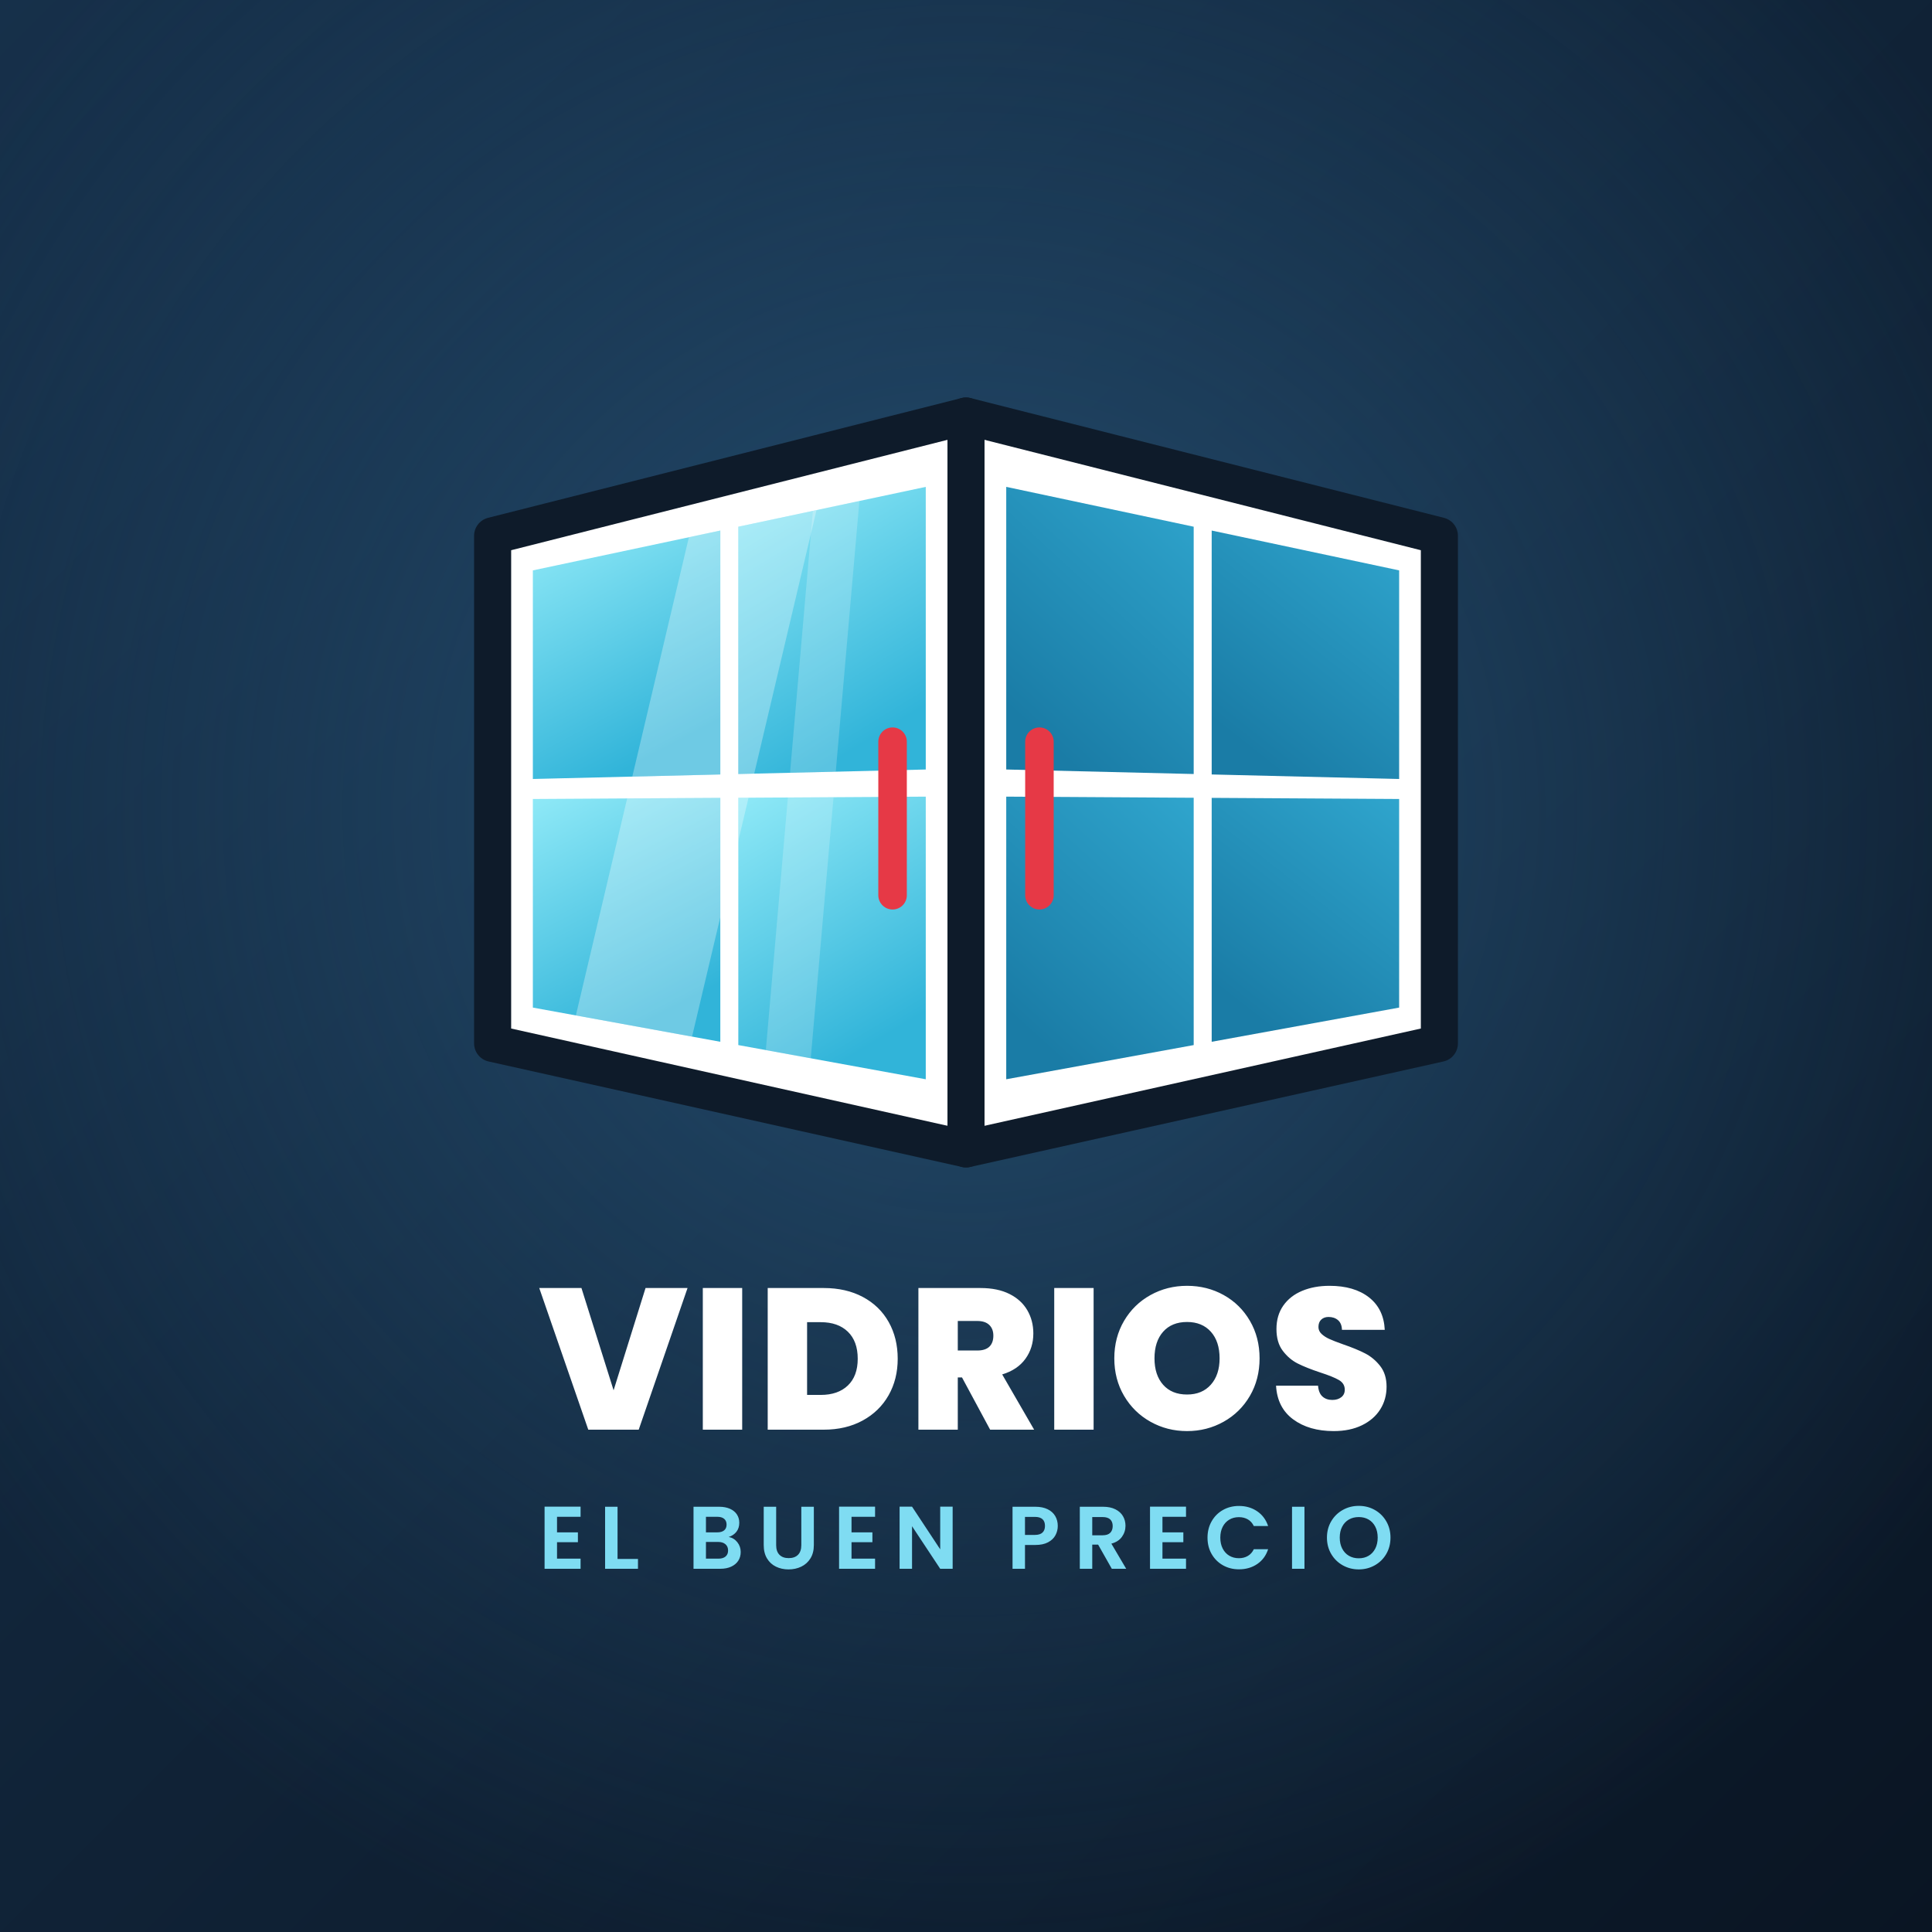
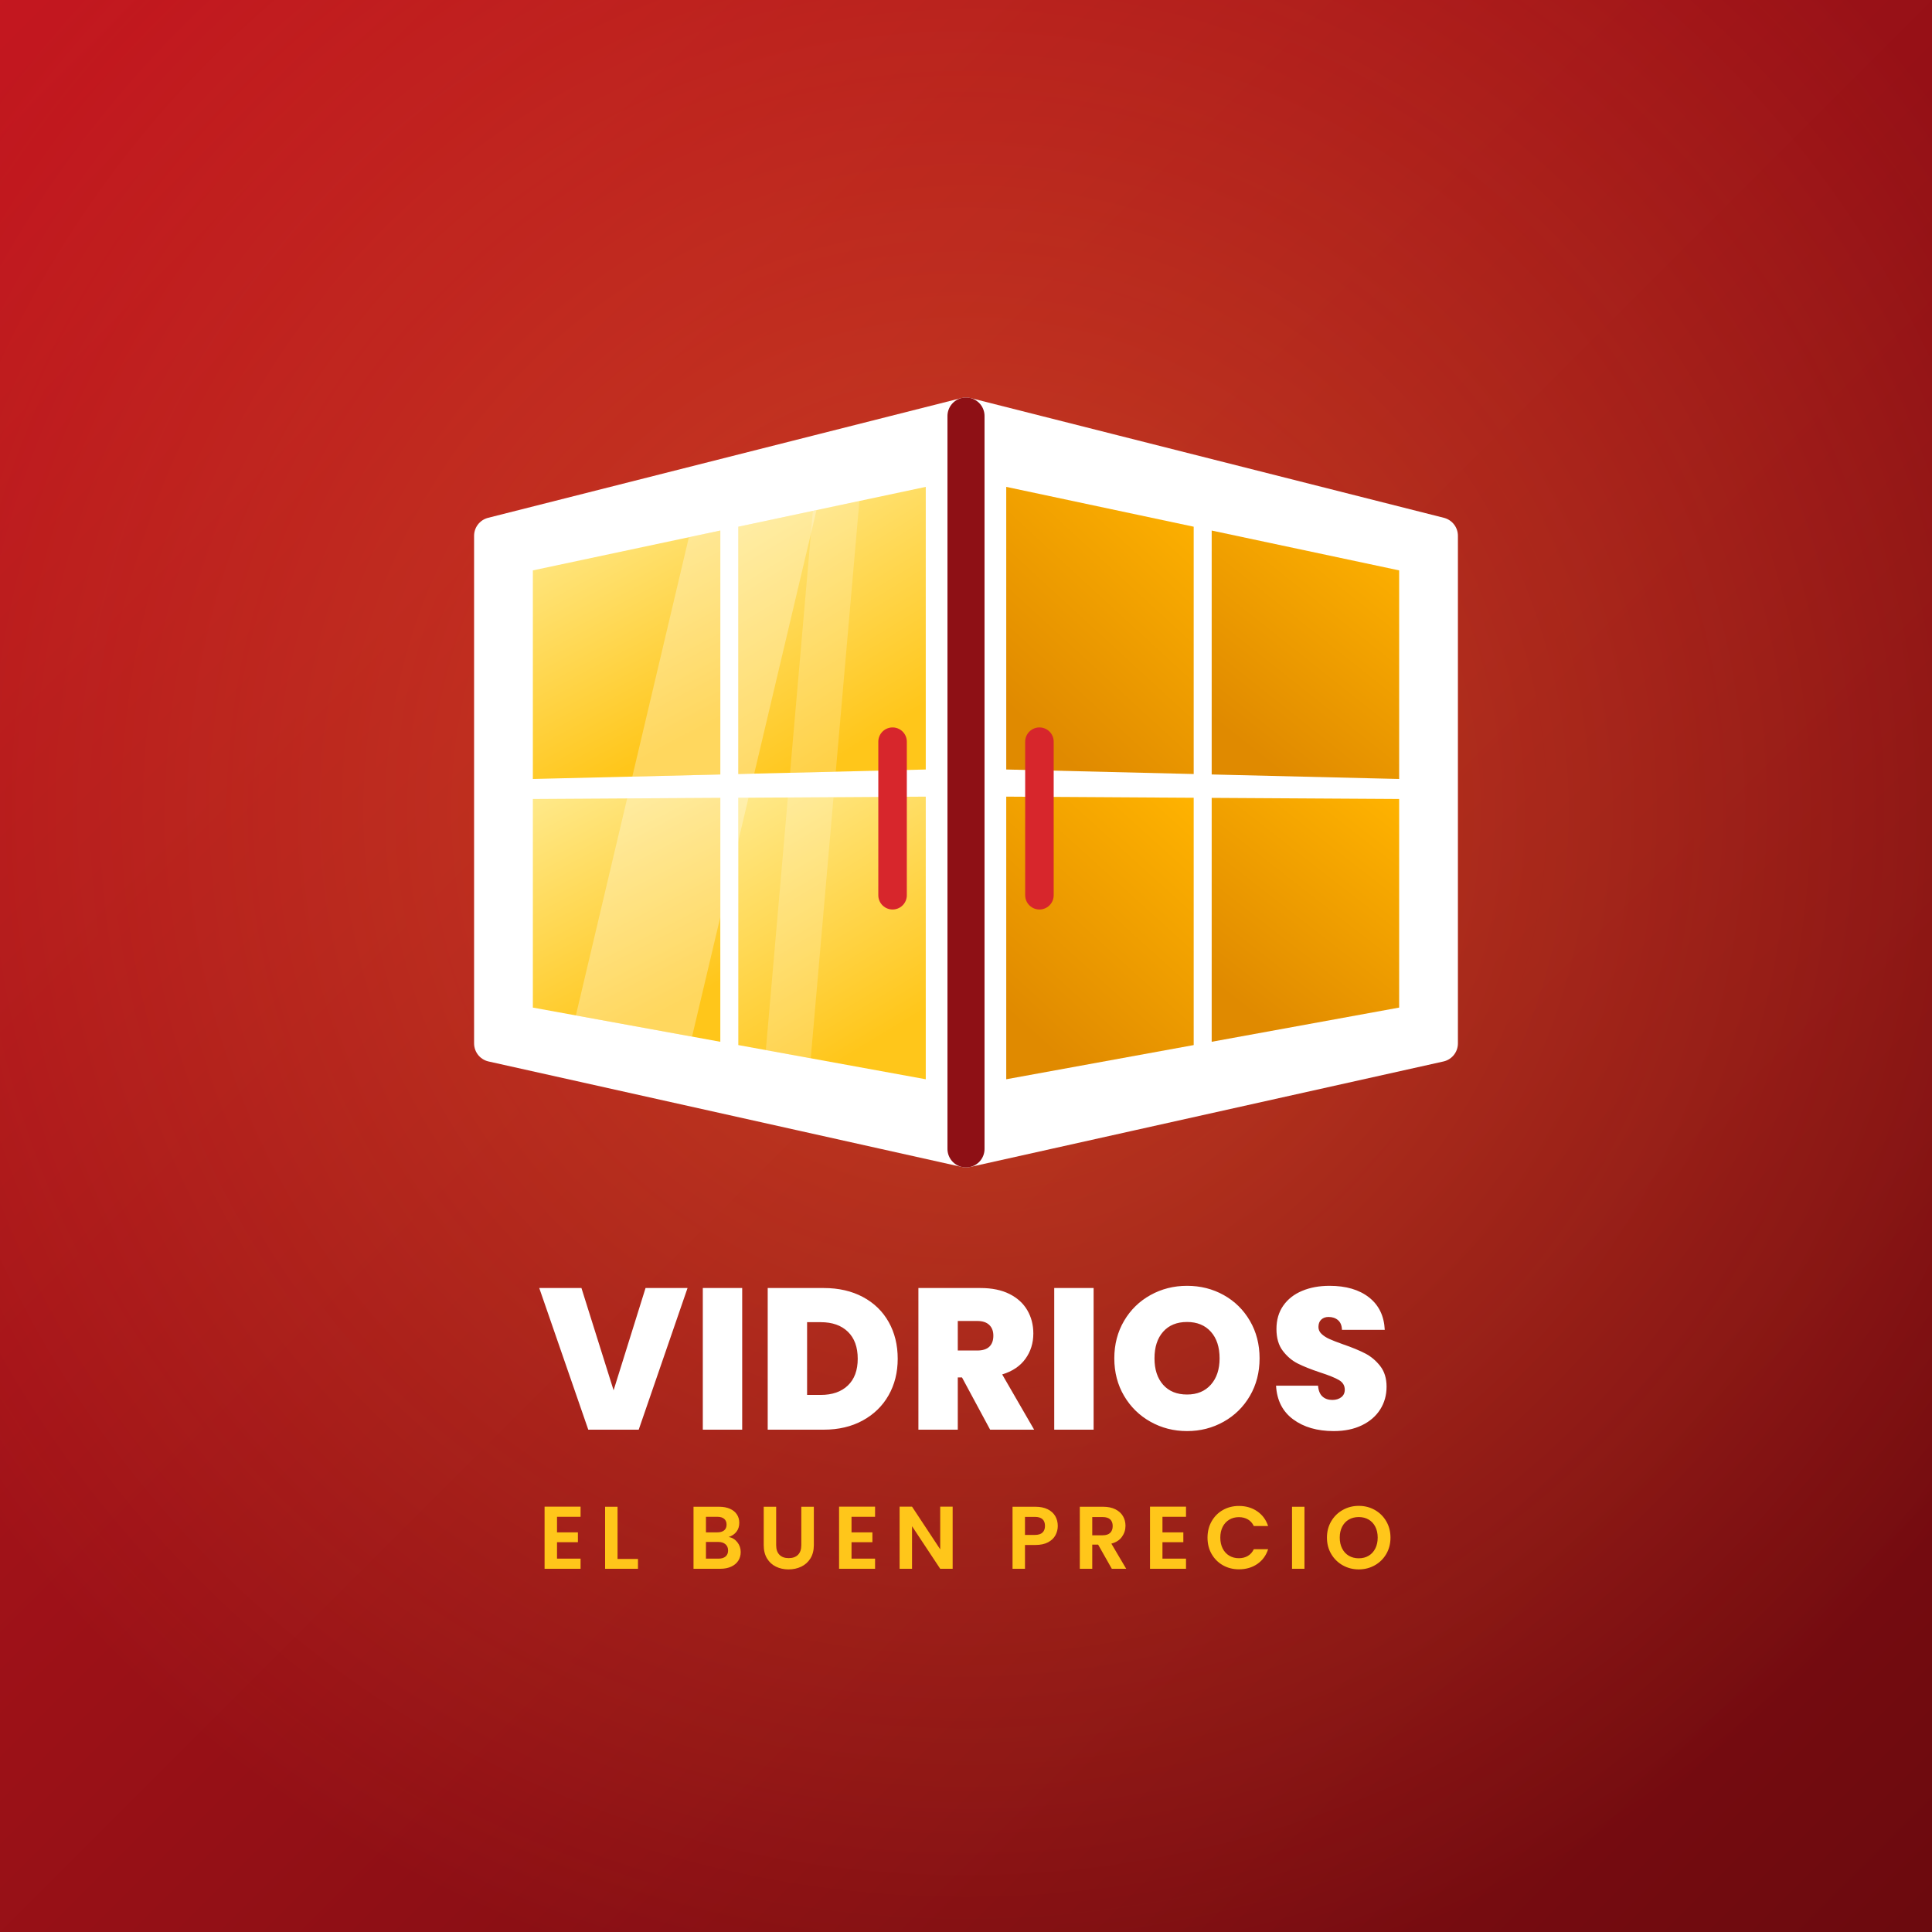
<svg xmlns="http://www.w3.org/2000/svg" viewBox="0 0 1000 1000" width="1000" height="1000">
  <defs>
    <linearGradient id="glassA" x1="0" y1="0" x2="0.4" y2="1">
-       <stop offset="0" stop-color="#8FE9F7" />
-       <stop offset="1" stop-color="#31B4D9" />
+       <stop offset="0" stop-color="#FFE98A" />
+       <stop offset="1" stop-color="#FFC61A" />
    </linearGradient>
    <linearGradient id="glassB" x1="1" y1="0" x2="0.4" y2="1">
-       <stop offset="0" stop-color="#2FA5CD" />
-       <stop offset="1" stop-color="#1A7CA6" />
+       <stop offset="0" stop-color="#FFB300" />
+       <stop offset="1" stop-color="#E08A00" />
    </linearGradient>
    <linearGradient id="bgDark" x1="0" y1="0" x2="1" y2="1">
-       <stop offset="0" stop-color="#16304A" />
-       <stop offset="1" stop-color="#0A1523" />
+       <stop offset="0" stop-color="#C4171F" />
+       <stop offset="1" stop-color="#6B0A0E" />
    </linearGradient>
    <radialGradient id="bgGlow" cx="0.5" cy="0.42" r="0.62">
-       <stop offset="0" stop-color="#2A5A80" stop-opacity="0.75" />
-       <stop offset="1" stop-color="#2A5A80" stop-opacity="0" />
+       <stop offset="0" stop-color="#FF7A2F" stop-opacity="0.45" />
+       <stop offset="1" stop-color="#FF7A2F" stop-opacity="0" />
    </radialGradient>
    <clipPath id="clipGlass">
      <polygon points="471.78,297.69 340.31,325.63 340.31,499.08 471.78,495.91" fill="#000" />
      <polygon points="471.78,514.94 340.31,515.73 340.31,689.18 471.78,713.16" fill="#000" />
      <polygon points="327.69,328.32 196.22,356.26 196.22,502.56 327.69,499.39" fill="#000" />
      <polygon points="327.69,515.80 196.22,516.59 196.22,662.89 327.69,686.87" fill="#000" />
    </clipPath>
  </defs>
  <rect width="1000" height="1000" fill="url(#bgDark)" />
  <rect width="1000" height="1000" fill="url(#bgGlow)" />
  <g transform="translate(244.649,205.000) scale(0.73801) translate(-154.00,-234.00)">
-     <polygon points="500.00,248.00 832.00,332.00 832.00,688.00 500.00,762.00 168.00,688.00 168.00,332.00" fill="#FFFFFF" stroke="#0E1B2A" stroke-width="26" stroke-linejoin="round" />
+     <polygon points="500.00,248.00 832.00,332.00 832.00,688.00 500.00,762.00 168.00,688.00 168.00,332.00" fill="#FFFFFF" stroke="#FFFFFF" stroke-width="26" stroke-linejoin="round" />
    <g>
      <polygon points="471.78,297.69 340.31,325.63 340.31,499.08 471.78,495.91" fill="url(#glassA)" />
      <polygon points="471.78,514.94 340.31,515.73 340.31,689.18 471.78,713.16" fill="url(#glassA)" />
      <polygon points="327.69,328.32 196.22,356.26 196.22,502.56 327.69,499.39" fill="url(#glassA)" />
      <polygon points="327.69,515.80 196.22,516.59 196.22,662.89 327.69,686.87" fill="url(#glassA)" />
    </g>
    <g>
      <polygon points="528.22,297.69 659.69,325.63 659.69,499.08 528.22,495.91" fill="url(#glassB)" />
      <polygon points="528.22,514.94 659.69,515.73 659.69,689.18 528.22,713.16" fill="url(#glassB)" />
      <polygon points="672.31,328.32 803.78,356.26 803.78,502.56 672.31,499.39" fill="url(#glassB)" />
      <polygon points="672.31,515.80 803.78,516.59 803.78,662.89 672.31,686.87" fill="url(#glassB)" />
    </g>
    <g clip-path="url(#clipGlass)">
      <polygon points="200,780 330,230 415,230 285,780" fill="#FFFFFF" opacity="0.30" />
      <polygon points="352,780 400,230 432,230 384,780" fill="#FFFFFF" opacity="0.20" />
    </g>
-     <line x1="500.0" y1="248.0" x2="500.0" y2="762.0" stroke="#0E1B2A" stroke-width="26" stroke-linecap="round" />
-     <line x1="448.5" y1="476.4" x2="448.5" y2="584.1" stroke="#E63946" stroke-width="20" stroke-linecap="round" />
-     <line x1="551.5" y1="476.4" x2="551.5" y2="584.1" stroke="#E63946" stroke-width="20" stroke-linecap="round" />
+     <line x1="500.0" y1="248.0" x2="500.0" y2="762.0" stroke="#8E1015" stroke-width="26" stroke-linecap="round" />
+     <line x1="448.5" y1="476.4" x2="448.5" y2="584.1" stroke="#D7262C" stroke-width="20" stroke-linecap="round" />
+     <line x1="551.5" y1="476.4" x2="551.5" y2="584.1" stroke="#D7262C" stroke-width="20" stroke-linecap="round" />
  </g>
  <g transform="translate(278.7,740)">
    <path d="M77.168 -73.32 51.896 0.0H25.792L0.416 -73.32H22.256L38.896 -20.384L55.432 -73.32Z M105.456 -73.32V0.0H85.072V-73.32Z M185.952 -36.712Q185.952 -26.104 181.22 -17.784Q176.488 -9.464 167.804 -4.732Q159.12 0.0 147.68 0.0H118.664V-73.32H147.68Q159.224 -73.32 167.908 -68.692Q176.592 -64.064 181.272 -55.744Q185.952 -47.424 185.952 -36.712ZM165.256 -36.712Q165.256 -45.76 160.16 -50.7Q155.064 -55.64 146.12 -55.64H139.048V-17.992H146.12Q155.064 -17.992 160.16 -22.88Q165.256 -27.768 165.256 -36.712Z M233.792 0.0 219.232 -27.04H217.048V0.0H196.664V-73.32H228.8Q237.64 -73.32 243.776 -70.252Q249.912 -67.184 253.032 -61.828Q256.152 -56.472 256.152 -49.816Q256.152 -42.328 252.044 -36.66Q247.936 -30.992 240.032 -28.6L256.568 0.0ZM217.048 -40.976H227.136Q231.296 -40.976 233.376 -42.952Q235.456 -44.928 235.456 -48.672Q235.456 -52.208 233.324 -54.236Q231.192 -56.264 227.136 -56.264H217.048Z M287.352 -73.32V0.0H266.968V-73.32Z M298.064 -36.92Q298.064 -47.736 303.108 -56.316Q308.152 -64.896 316.784 -69.68Q325.416 -74.464 335.712 -74.464Q346.112 -74.464 354.692 -69.68Q363.272 -64.896 368.264 -56.316Q373.256 -47.736 373.256 -36.92Q373.256 -26.104 368.264 -17.524Q363.272 -8.944 354.64 -4.108Q346.008 0.728 335.712 0.728Q325.416 0.728 316.784 -4.108Q308.152 -8.944 303.108 -17.524Q298.064 -26.104 298.064 -36.92ZM352.56 -36.92Q352.56 -45.656 348.036 -50.7Q343.512 -55.744 335.712 -55.744Q327.808 -55.744 323.336 -50.7Q318.864 -45.656 318.864 -36.92Q318.864 -28.288 323.336 -23.244Q327.808 -18.2 335.712 -18.2Q343.512 -18.2 348.036 -23.296Q352.56 -28.392 352.56 -36.92Z M381.784 -22.776H403.52Q403.832 -18.928 405.808 -17.16Q407.784 -15.392 410.904 -15.392Q413.712 -15.392 415.532 -16.796Q417.352 -18.2 417.352 -20.696Q417.352 -23.92 414.336 -25.688Q411.32 -27.456 404.56 -29.64Q397.384 -32.032 392.964 -34.268Q388.544 -36.504 385.268 -40.82Q381.992 -45.136 381.992 -52.104Q381.992 -59.176 385.528 -64.22Q389.064 -69.264 395.304 -71.864Q401.544 -74.464 409.448 -74.464Q422.24 -74.464 429.884 -68.484Q437.528 -62.504 438.048 -51.688H415.896Q415.792 -55.016 413.868 -56.68Q411.944 -58.344 408.928 -58.344Q406.64 -58.344 405.184 -56.992Q403.728 -55.64 403.728 -53.144Q403.728 -51.064 405.34 -49.556Q406.952 -48.048 409.344 -46.956Q411.736 -45.864 416.416 -44.2Q423.384 -41.808 427.908 -39.468Q432.432 -37.128 435.708 -32.916Q438.984 -28.704 438.984 -22.256Q438.984 -15.704 435.708 -10.504Q432.432 -5.304 426.244 -2.288Q420.056 0.728 411.632 0.728Q398.84 0.728 390.624 -5.356Q382.408 -11.44 381.784 -22.776Z" fill="#FFFFFF" />
  </g>
  <g transform="translate(278.7,812)">
-     <path d="M9.614 -26.91V-18.86H20.424V-13.754H9.614V-5.244H21.804V0.0H3.174V-32.154H21.804V-26.91Z M40.937 -5.106H51.517V0.0H34.497V-32.108H40.937Z M104.688 -8.694Q104.688 -6.118 103.423 -4.163Q102.158 -2.208 99.766 -1.104Q97.374 0.0 94.108 0.0H80.262V-32.108H93.51Q96.776 -32.108 99.145 -31.05Q101.514 -29.992 102.733 -28.106Q103.952 -26.22 103.952 -23.828Q103.952 -21.022 102.457 -19.136Q100.962 -17.25 98.478 -16.468Q101.192 -15.962 102.94 -13.754Q104.688 -11.546 104.688 -8.694ZM86.702 -18.86H92.59Q94.89 -18.86 96.132 -19.895Q97.374 -20.93 97.374 -22.862Q97.374 -24.794 96.132 -25.852Q94.89 -26.91 92.59 -26.91H86.702ZM98.156 -9.476Q98.156 -11.546 96.776 -12.719Q95.396 -13.892 93.05 -13.892H86.702V-5.244H93.188Q95.534 -5.244 96.845 -6.348Q98.156 -7.452 98.156 -9.476Z M123.04 -32.108V-12.236Q123.04 -8.97 124.742 -7.245Q126.444 -5.52 129.526 -5.52Q132.654 -5.52 134.356 -7.245Q136.058 -8.97 136.058 -12.236V-32.108H142.544V-12.282Q142.544 -8.188 140.773 -5.359Q139.002 -2.53 136.035 -1.104Q133.068 0.322 129.434 0.322Q125.846 0.322 122.925 -1.104Q120.004 -2.53 118.302 -5.359Q116.6 -8.188 116.6 -12.282V-32.108Z M162.045 -26.91V-18.86H172.855V-13.754H162.045V-5.244H174.235V0.0H155.605V-32.154H174.235V-26.91Z M214.39 0.0H207.95L193.368 -22.034V0.0H186.928V-32.154H193.368L207.95 -10.074V-32.154H214.39Z M257.211 -12.328H251.829V0.0H245.389V-32.108H257.211Q260.937 -32.108 263.559 -30.82Q266.181 -29.532 267.492 -27.278Q268.803 -25.024 268.803 -22.172Q268.803 -19.596 267.584 -17.342Q266.365 -15.088 263.766 -13.708Q261.167 -12.328 257.211 -12.328ZM262.179 -22.172Q262.179 -26.864 256.935 -26.864H251.829V-17.526H256.935Q259.603 -17.526 260.891 -18.745Q262.179 -19.964 262.179 -22.172Z M296.768 0.0 289.684 -12.512H286.648V0.0H280.208V-32.108H292.26Q295.986 -32.108 298.608 -30.797Q301.23 -29.486 302.541 -27.255Q303.852 -25.024 303.852 -22.264Q303.852 -19.09 302.012 -16.537Q300.172 -13.984 296.538 -13.018L304.22 0.0ZM286.648 -17.342H292.03Q294.652 -17.342 295.94 -18.607Q297.228 -19.872 297.228 -22.126Q297.228 -24.334 295.94 -25.553Q294.652 -26.772 292.03 -26.772H286.648Z M322.986 -26.91V-18.86H333.796V-13.754H322.986V-5.244H335.176V0.0H316.546V-32.154H335.176V-26.91Z M362.589 -32.522Q367.971 -32.522 372.019 -29.762Q376.067 -27.002 377.677 -22.126H370.271Q369.167 -24.426 367.166 -25.576Q365.165 -26.726 362.543 -26.726Q359.737 -26.726 357.552 -25.415Q355.367 -24.104 354.148 -21.712Q352.929 -19.32 352.929 -16.1Q352.929 -12.926 354.148 -10.511Q355.367 -8.096 357.552 -6.785Q359.737 -5.474 362.543 -5.474Q365.165 -5.474 367.166 -6.647Q369.167 -7.82 370.271 -10.12H377.677Q376.067 -5.198 372.042 -2.461Q368.017 0.276 362.589 0.276Q357.989 0.276 354.286 -1.817Q350.583 -3.91 348.444 -7.636Q346.305 -11.362 346.305 -16.1Q346.305 -20.838 348.444 -24.587Q350.583 -28.336 354.286 -30.429Q357.989 -32.522 362.589 -32.522Z M396.489 -32.108V0.0H390.049V-32.108Z M408.124 -16.146Q408.124 -20.838 410.332 -24.587Q412.54 -28.336 416.312 -30.452Q420.084 -32.568 424.592 -32.568Q429.146 -32.568 432.895 -30.452Q436.644 -28.336 438.829 -24.587Q441.014 -20.838 441.014 -16.146Q441.014 -11.408 438.829 -7.659Q436.644 -3.91 432.872 -1.794Q429.1 0.322 424.592 0.322Q420.084 0.322 416.312 -1.794Q412.54 -3.91 410.332 -7.659Q408.124 -11.408 408.124 -16.146ZM434.39 -16.146Q434.39 -19.366 433.148 -21.781Q431.906 -24.196 429.698 -25.484Q427.49 -26.772 424.592 -26.772Q421.694 -26.772 419.463 -25.484Q417.232 -24.196 415.99 -21.781Q414.748 -19.366 414.748 -16.146Q414.748 -12.926 415.99 -10.488Q417.232 -8.05 419.463 -6.739Q421.694 -5.428 424.592 -5.428Q427.49 -5.428 429.698 -6.739Q431.906 -8.05 433.148 -10.488Q434.39 -12.926 434.39 -16.146Z" fill="#7FDCF2" />
+     <path d="M9.614 -26.91V-18.86H20.424V-13.754H9.614V-5.244H21.804V0.0H3.174V-32.154H21.804V-26.91Z M40.937 -5.106H51.517V0.0H34.497V-32.108H40.937Z M104.688 -8.694Q104.688 -6.118 103.423 -4.163Q102.158 -2.208 99.766 -1.104Q97.374 0.0 94.108 0.0H80.262V-32.108H93.51Q96.776 -32.108 99.145 -31.05Q101.514 -29.992 102.733 -28.106Q103.952 -26.22 103.952 -23.828Q103.952 -21.022 102.457 -19.136Q100.962 -17.25 98.478 -16.468Q101.192 -15.962 102.94 -13.754Q104.688 -11.546 104.688 -8.694ZM86.702 -18.86H92.59Q94.89 -18.86 96.132 -19.895Q97.374 -20.93 97.374 -22.862Q97.374 -24.794 96.132 -25.852Q94.89 -26.91 92.59 -26.91H86.702ZM98.156 -9.476Q98.156 -11.546 96.776 -12.719Q95.396 -13.892 93.05 -13.892H86.702V-5.244H93.188Q95.534 -5.244 96.845 -6.348Q98.156 -7.452 98.156 -9.476Z M123.04 -32.108V-12.236Q123.04 -8.97 124.742 -7.245Q126.444 -5.52 129.526 -5.52Q132.654 -5.52 134.356 -7.245Q136.058 -8.97 136.058 -12.236V-32.108H142.544V-12.282Q142.544 -8.188 140.773 -5.359Q139.002 -2.53 136.035 -1.104Q133.068 0.322 129.434 0.322Q125.846 0.322 122.925 -1.104Q120.004 -2.53 118.302 -5.359Q116.6 -8.188 116.6 -12.282V-32.108Z M162.045 -26.91V-18.86H172.855V-13.754H162.045V-5.244H174.235V0.0H155.605V-32.154H174.235V-26.91Z M214.39 0.0H207.95L193.368 -22.034V0.0H186.928V-32.154H193.368L207.95 -10.074V-32.154H214.39Z M257.211 -12.328H251.829V0.0H245.389V-32.108H257.211Q260.937 -32.108 263.559 -30.82Q266.181 -29.532 267.492 -27.278Q268.803 -25.024 268.803 -22.172Q268.803 -19.596 267.584 -17.342Q266.365 -15.088 263.766 -13.708Q261.167 -12.328 257.211 -12.328ZM262.179 -22.172Q262.179 -26.864 256.935 -26.864H251.829V-17.526H256.935Q259.603 -17.526 260.891 -18.745Q262.179 -19.964 262.179 -22.172Z M296.768 0.0 289.684 -12.512H286.648V0.0H280.208V-32.108H292.26Q295.986 -32.108 298.608 -30.797Q301.23 -29.486 302.541 -27.255Q303.852 -25.024 303.852 -22.264Q303.852 -19.09 302.012 -16.537Q300.172 -13.984 296.538 -13.018L304.22 0.0ZM286.648 -17.342H292.03Q294.652 -17.342 295.94 -18.607Q297.228 -19.872 297.228 -22.126Q297.228 -24.334 295.94 -25.553Q294.652 -26.772 292.03 -26.772H286.648Z M322.986 -26.91V-18.86H333.796V-13.754H322.986V-5.244H335.176V0.0H316.546V-32.154H335.176V-26.91Z M362.589 -32.522Q367.971 -32.522 372.019 -29.762Q376.067 -27.002 377.677 -22.126H370.271Q369.167 -24.426 367.166 -25.576Q365.165 -26.726 362.543 -26.726Q359.737 -26.726 357.552 -25.415Q355.367 -24.104 354.148 -21.712Q352.929 -19.32 352.929 -16.1Q352.929 -12.926 354.148 -10.511Q355.367 -8.096 357.552 -6.785Q359.737 -5.474 362.543 -5.474Q365.165 -5.474 367.166 -6.647Q369.167 -7.82 370.271 -10.12H377.677Q376.067 -5.198 372.042 -2.461Q368.017 0.276 362.589 0.276Q357.989 0.276 354.286 -1.817Q350.583 -3.91 348.444 -7.636Q346.305 -11.362 346.305 -16.1Q346.305 -20.838 348.444 -24.587Q350.583 -28.336 354.286 -30.429Q357.989 -32.522 362.589 -32.522Z M396.489 -32.108V0.0H390.049V-32.108Z M408.124 -16.146Q408.124 -20.838 410.332 -24.587Q412.54 -28.336 416.312 -30.452Q420.084 -32.568 424.592 -32.568Q429.146 -32.568 432.895 -30.452Q436.644 -28.336 438.829 -24.587Q441.014 -20.838 441.014 -16.146Q441.014 -11.408 438.829 -7.659Q436.644 -3.91 432.872 -1.794Q429.1 0.322 424.592 0.322Q420.084 0.322 416.312 -1.794Q412.54 -3.91 410.332 -7.659Q408.124 -11.408 408.124 -16.146ZM434.39 -16.146Q434.39 -19.366 433.148 -21.781Q431.906 -24.196 429.698 -25.484Q427.49 -26.772 424.592 -26.772Q421.694 -26.772 419.463 -25.484Q417.232 -24.196 415.99 -21.781Q414.748 -19.366 414.748 -16.146Q414.748 -12.926 415.99 -10.488Q417.232 -8.05 419.463 -6.739Q421.694 -5.428 424.592 -5.428Q427.49 -5.428 429.698 -6.739Q431.906 -8.05 433.148 -10.488Q434.39 -12.926 434.39 -16.146Z" fill="#FFC61A" />
  </g>
</svg>
